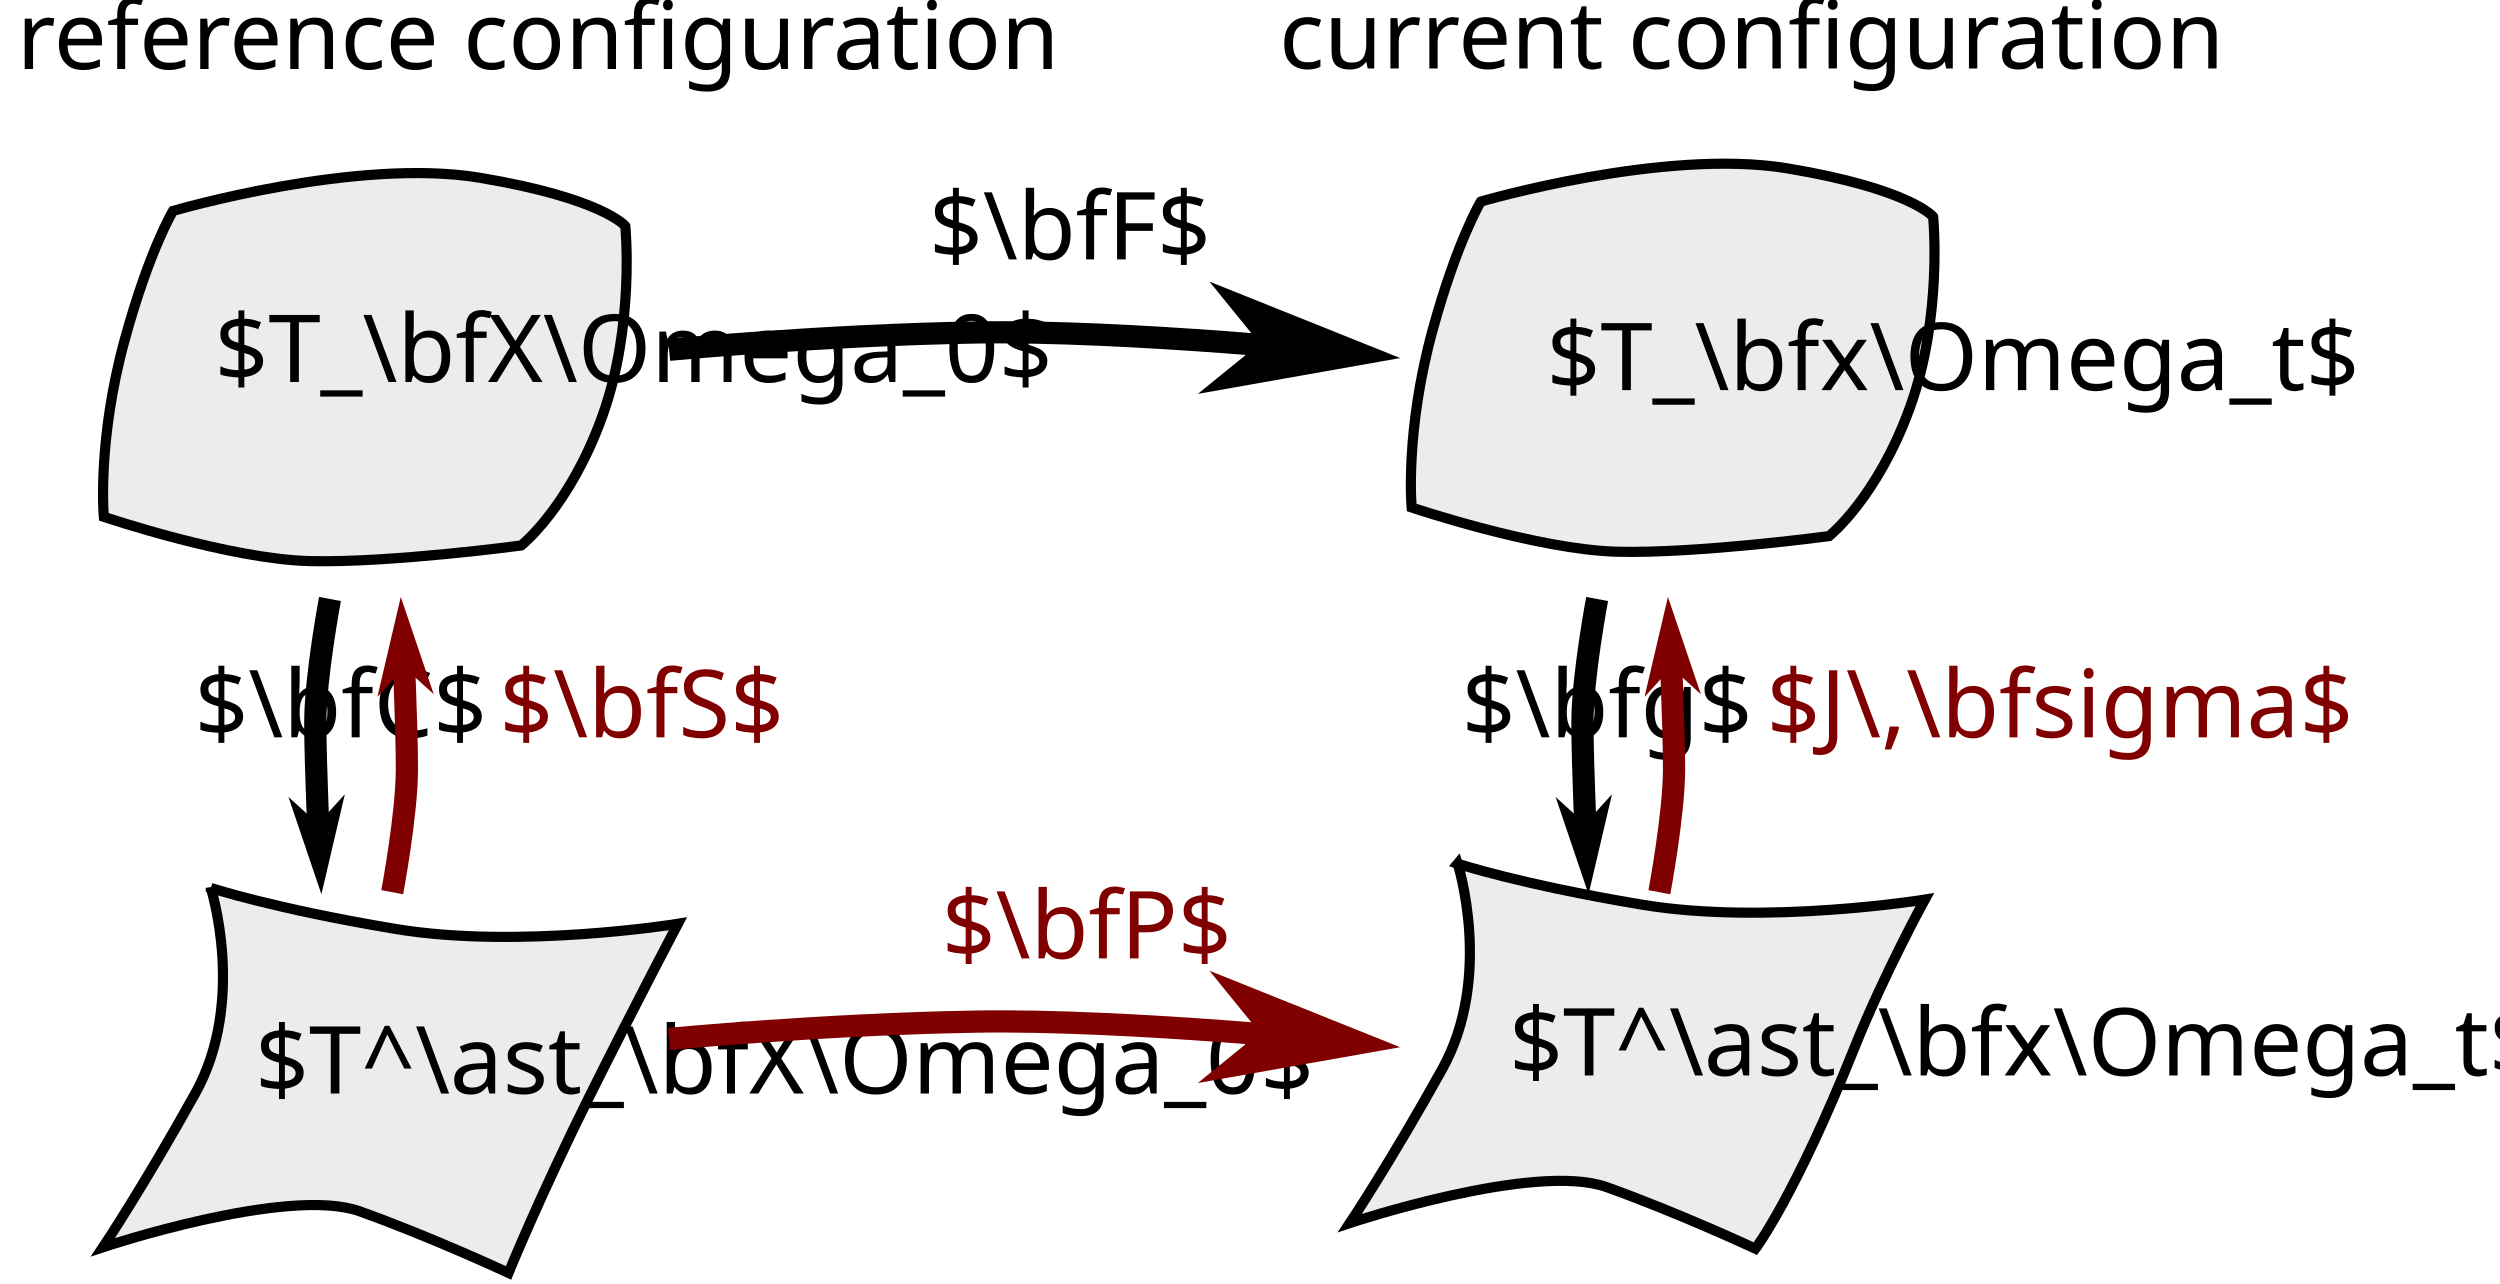
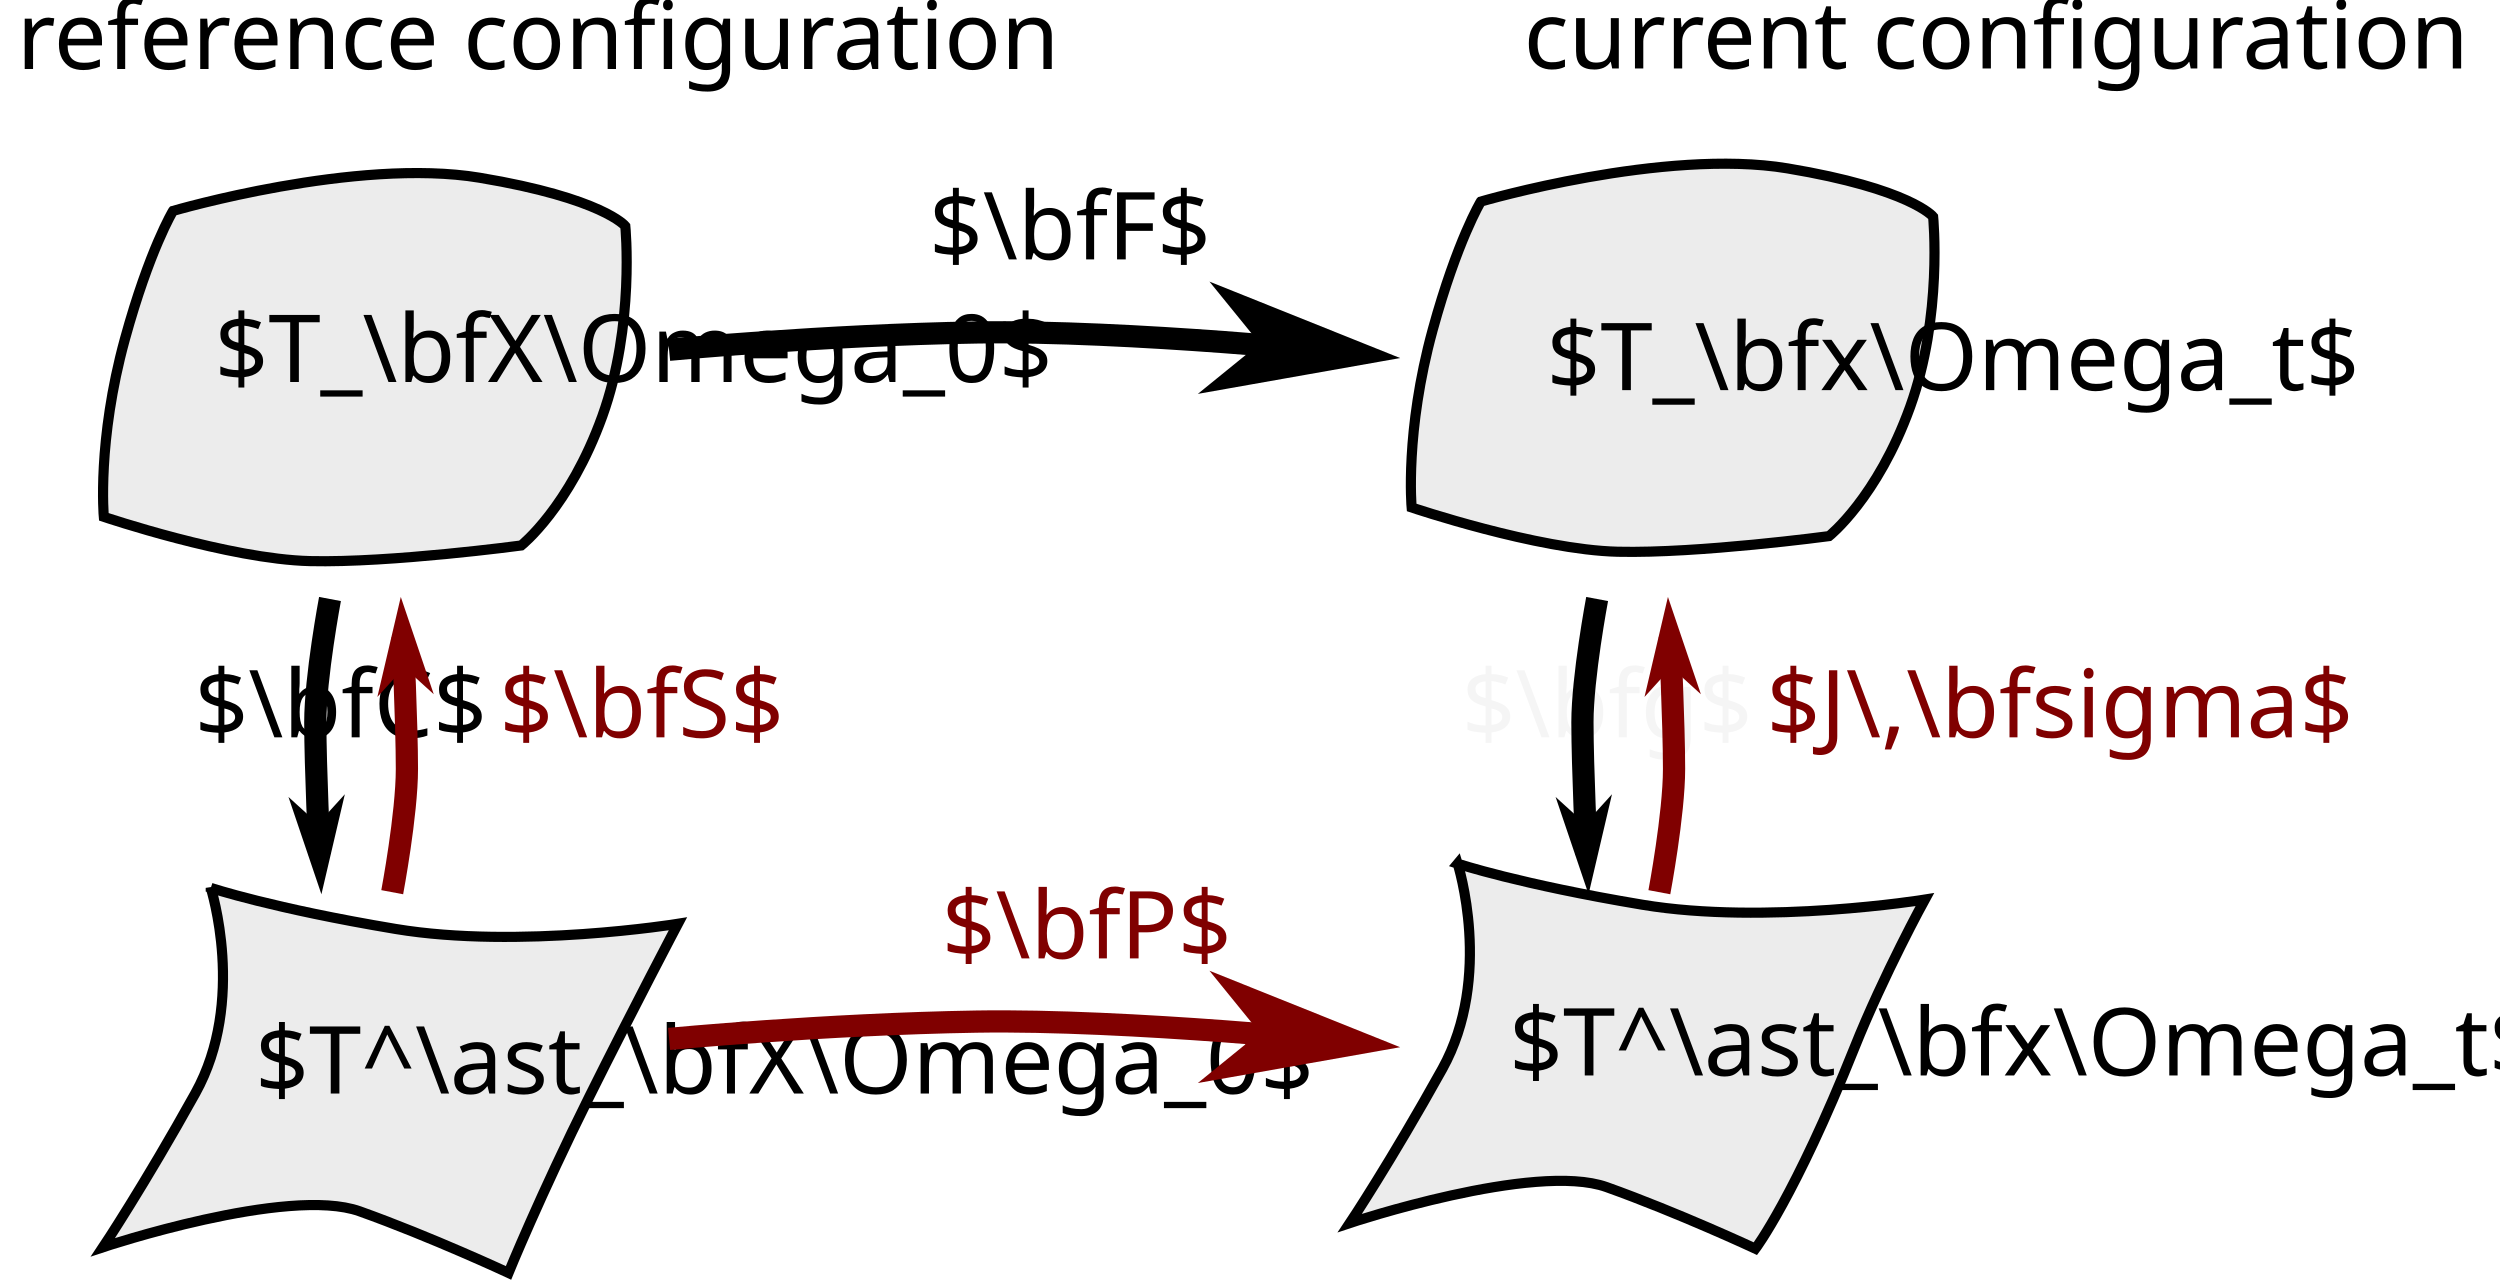
<svg xmlns="http://www.w3.org/2000/svg" width="112.458mm" height="57.742mm" viewBox="0 0 112.458 57.742" version="1.1" id="svg8">
  <defs id="defs2">
    <marker style="overflow:visible" id="marker22341" refX="0" refY="0" orient="auto">
      <path transform="matrix(-0.4,0,0,-0.4,-4,0)" style="fill:#800000;fill-opacity:1;fill-rule:evenodd;stroke:#800000;stroke-width:1pt;stroke-opacity:1" d="M 0,0 5,-5 -12.5,0 5,5 Z" id="path22339" />
    </marker>
    <marker style="overflow:visible" id="marker21663" refX="0" refY="0" orient="auto">
      <path transform="matrix(-0.2,0,0,-0.2,-1.2,0)" style="fill:#800000;fill-opacity:1;fill-rule:evenodd;stroke:#800000;stroke-width:1pt;stroke-opacity:1" d="M 0,0 5,-5 -12.5,0 5,5 Z" id="path21661" />
    </marker>
    <marker style="overflow:visible" id="marker18808" refX="0" refY="0" orient="auto">
      <path transform="matrix(-0.2,0,0,-0.2,-1.2,0)" style="fill:#000000;fill-opacity:1;fill-rule:evenodd;stroke:#000000;stroke-width:1pt;stroke-opacity:1" d="M 0,0 5,-5 -12.5,0 5,5 Z" id="path18806" />
    </marker>
    <marker orient="auto" refY="0" refX="0" id="marker17224" style="overflow:visible">
      <path id="path17222" d="M 0,0 5,-5 -12.5,0 5,5 Z" style="fill:#000000;fill-opacity:1;fill-rule:evenodd;stroke:#000000;stroke-width:1pt;stroke-opacity:1" transform="matrix(-0.4,0,0,-0.4,-4,0)" />
    </marker>
    <marker style="overflow:visible" id="marker14261" refX="0" refY="0" orient="auto">
      <path transform="matrix(-0.2,0,0,-0.2,-1.2,0)" style="fill:#000000;fill-opacity:1;fill-rule:evenodd;stroke:#000000;stroke-width:1pt;stroke-opacity:1" d="M 0,0 5,-5 -12.5,0 5,5 Z" id="path14259" />
    </marker>
    <marker orient="auto" refY="0" refX="0" id="marker10229" style="overflow:visible">
      <path id="path10227" d="M 0,0 5,-5 -12.5,0 5,5 Z" style="fill:#800000;fill-opacity:1;fill-rule:evenodd;stroke:#800000;stroke-width:1pt;stroke-opacity:1" transform="matrix(-0.4,0,0,-0.4,-4,0)" />
    </marker>
    <marker style="overflow:visible" id="marker10075" refX="0" refY="0" orient="auto">
      <path transform="matrix(-0.2,0,0,-0.2,-1.2,0)" style="fill:#000000;fill-opacity:1;fill-rule:evenodd;stroke:#000000;stroke-width:1pt;stroke-opacity:1" d="M 0,0 5,-5 -12.5,0 5,5 Z" id="path10073" />
    </marker>
    <marker orient="auto" refY="0" refX="0" id="marker9845" style="overflow:visible">
      <path id="path9843" d="M 0,0 5,-5 -12.5,0 5,5 Z" style="fill:#000000;fill-opacity:1;fill-rule:evenodd;stroke:#000000;stroke-width:1pt;stroke-opacity:1" transform="matrix(-0.4,0,0,-0.4,-4,0)" />
    </marker>
    <marker orient="auto" refY="0" refX="0" id="marker6489" style="overflow:visible">
      <path id="path6487" d="M 0,0 5,-5 -12.5,0 5,5 Z" style="fill:#ff7f0e;fill-opacity:1;fill-rule:evenodd;stroke:#ff7f0e;stroke-width:1pt;stroke-opacity:1" transform="matrix(-0.4,0,0,-0.4,-4,0)" />
    </marker>
    <marker style="overflow:visible" id="marker5600" refX="0" refY="0" orient="auto">
      <path transform="matrix(-0.4,0,0,-0.4,-4,0)" style="fill:#ff7f0e;fill-opacity:1;fill-rule:evenodd;stroke:#ff7f0e;stroke-width:1pt;stroke-opacity:1" d="M 0,0 5,-5 -12.5,0 5,5 Z" id="path5598" />
    </marker>
    <marker orient="auto" refY="0" refX="0" id="StopL" style="overflow:visible">
      <path id="path1140" d="M 0,5.65 V -5.65" style="fill:none;fill-opacity:0.75;fill-rule:evenodd;stroke:#ff7f0e;stroke-width:1pt;stroke-opacity:1" transform="scale(0.8)" />
    </marker>
    <marker orient="auto" refY="0" refX="0" id="StopS" style="overflow:visible">
      <path id="path1146" d="M 0,5.65 V -5.65" style="fill:none;fill-opacity:0.75;fill-rule:evenodd;stroke:#ff7f0e;stroke-width:1pt;stroke-opacity:1" transform="scale(0.2)" />
    </marker>
    <marker style="overflow:visible" id="marker1376" refX="0" refY="0" orient="auto">
      <path transform="matrix(-0.4,0,0,-0.4,-4,0)" style="fill:#ff7f0e;fill-opacity:1;fill-rule:evenodd;stroke:#ff7f0e;stroke-width:1pt;stroke-opacity:1" d="M 0,0 5,-5 -12.5,0 5,5 Z" id="path1374" />
    </marker>
    <marker style="overflow:visible" id="marker1318" refX="0" refY="0" orient="auto">
      <path transform="matrix(-0.2,0,0,-0.2,-1.2,0)" style="fill:#ff7f0e;fill-opacity:1;fill-rule:evenodd;stroke:#ff7f0e;stroke-width:1pt;stroke-opacity:1" d="M 0,0 5,-5 -12.5,0 5,5 Z" id="path1316" />
    </marker>
    <marker orient="auto" refY="0" refX="0" id="Arrow1Send" style="overflow:visible">
      <path id="path986" d="M 0,0 5,-5 -12.5,0 5,5 Z" style="fill:#000000;fill-opacity:1;fill-rule:evenodd;stroke:#000000;stroke-width:1pt;stroke-opacity:1" transform="matrix(-0.2,0,0,-0.2,-1.2,0)" />
    </marker>
    <marker orient="auto" refY="0" refX="0" id="StopL-5" style="overflow:visible">
      <path id="path1140-5" d="M 0,5.65 V -5.65" style="fill:none;fill-opacity:0.75;fill-rule:evenodd;stroke:#ff7f0e;stroke-width:1pt;stroke-opacity:1" transform="scale(0.8)" />
    </marker>
    <marker orient="auto" refY="0" refX="0" id="marker2557" style="overflow:visible">
      <path id="path2555" d="M 0,5.65 V -5.65" style="fill:none;fill-opacity:0.75;fill-rule:evenodd;stroke:#ff7f0e;stroke-width:1pt;stroke-opacity:1" transform="scale(0.8)" />
    </marker>
  </defs>
  <g id="layer1" transform="translate(-47.89982,-71.45792)">
    <path style="fill:#ececec;fill-rule:evenodd;stroke:#000000;stroke-width:0.457px;stroke-linecap:butt;stroke-linejoin:miter;stroke-opacity:1" d="m 57.381,111.397 c 0,0 1.616,5.08 -0.693,9.237 -2.309,4.157 -4.157,6.928 -4.157,6.928 0,0 8.313,-2.771 11.546,-1.616 3.233,1.155 6.697,2.771 6.697,2.771 0,0 1.422,-3.486 3.646,-7.95 1.965,-3.945 3.975,-7.753 3.975,-7.753 0,0 -7.159,1.155 -12.701,0.231 -5.542,-0.924 -8.313,-1.847 -8.313,-1.847 z" id="path868" />
    <path id="path870" d="m 55.682,80.947 c 0,0 -1.056,1.739 -2.163,5.762 -1.261,4.585 -0.949,7.997 -0.949,7.997 0,0 5.64,1.906 9.274,1.992 3.634,0.086 9.503,-0.703 9.503,-0.703 0,0 2.169,-1.717 3.646,-5.812 1.477,-4.094 1.035,-8.555 1.035,-8.555 0,0 -1.011,-1.251 -6.553,-2.175 -5.542,-0.924 -13.792,1.493 -13.792,1.493 z" style="fill:#ececec;fill-rule:evenodd;stroke:#000000;stroke-width:0.457px;stroke-linecap:butt;stroke-linejoin:miter;stroke-opacity:1" />
    <text xml:space="preserve" style="font-style:normal;font-variant:normal;font-weight:normal;font-stretch:normal;font-size:4.233px;line-height:125%;font-family:'Univers for UniS 55 Roman';-inkscape-font-specification:'Univers for UniS 55 Roman, ';text-align:start;letter-spacing:0px;word-spacing:0px;writing-mode:lr-tb;text-anchor:start;fill:#000000;fill-opacity:1;stroke:none;stroke-width:0.265px;stroke-linecap:butt;stroke-linejoin:miter;stroke-opacity:1" x="57.548" y="88.642" id="text888">
      <tspan id="tspan886" x="57.548" y="88.642" style="stroke-width:0.265px">$T_\bfX\Omega_0$</tspan>
    </text>
    <text id="text892" y="120.65" x="59.373" style="font-style:normal;font-variant:normal;font-weight:normal;font-stretch:normal;font-size:4.233px;line-height:125%;font-family:'Univers for UniS 55 Roman';-inkscape-font-specification:'Univers for UniS 55 Roman, ';text-align:start;letter-spacing:0px;word-spacing:0px;writing-mode:lr-tb;text-anchor:start;fill:#000000;fill-opacity:1;stroke:none;stroke-width:0.265px;stroke-linecap:butt;stroke-linejoin:miter;stroke-opacity:1" xml:space="preserve">
      <tspan style="stroke-width:0.265px" y="120.65" x="59.373" id="tspan890">$T^\ast_\bfX\Omega_0$</tspan>
    </text>
    <text xml:space="preserve" style="font-style:normal;font-variant:normal;font-weight:normal;font-stretch:normal;font-size:4.233px;line-height:125%;font-family:'Univers for UniS 55 Roman';-inkscape-font-specification:'Univers for UniS 55 Roman, ';text-align:start;letter-spacing:0px;word-spacing:0px;writing-mode:lr-tb;text-anchor:start;fill:#000000;fill-opacity:1;stroke:none;stroke-width:0.265px;stroke-linecap:butt;stroke-linejoin:miter;stroke-opacity:1" x="48.652" y="74.565" id="text896">
      <tspan id="tspan894" x="48.652" y="74.565" style="stroke-width:0.265px">reference configuration</tspan>
    </text>
-     <text xml:space="preserve" style="font-style:normal;font-variant:normal;font-weight:normal;font-stretch:normal;font-size:4.233px;line-height:125%;font-family:'Univers for UniS 55 Roman';-inkscape-font-specification:'Univers for UniS 55 Roman, ';text-align:start;letter-spacing:0px;word-spacing:0px;writing-mode:lr-tb;text-anchor:start;fill:#000000;fill-opacity:1;stroke:none;stroke-width:0.265px;stroke-linecap:butt;stroke-linejoin:miter;stroke-opacity:1" x="105.437" y="74.538" id="text900">
-       <tspan id="tspan898" x="105.437" y="74.538" style="stroke-width:0.265px">current configuration</tspan>
+     <text xml:space="preserve" style="font-style:normal;font-variant:normal;font-weight:normal;font-stretch:normal;font-size:4.233px;line-height:125%;font-family:'Univers for UniS 55 Roman';-inkscape-font-specification:'Univers for UniS 55 Roman, ';text-align:start;letter-spacing:0px;word-spacing:0px;writing-mode:lr-tb;text-anchor:start;fill:#000000;fill-opacity:1;stroke:none;stroke-width:0.265px;stroke-linecap:butt;stroke-linejoin:miter;stroke-opacity:1" x="116.437" y="74.538" id="text900">
+       <tspan id="tspan898" x="116.437" y="74.538" style="stroke-width:0.265px">current configuration</tspan>
    </text>
    <path style="fill:#ececec;fill-rule:evenodd;stroke:#000000;stroke-width:0.457px;stroke-linecap:butt;stroke-linejoin:miter;stroke-opacity:1" d="m 114.512,80.526 c 0,0 -1.056,1.739 -2.163,5.762 -1.261,4.585 -0.949,7.997 -0.949,7.997 0,0 5.64,1.906 9.274,1.992 3.634,0.086 9.503,-0.703 9.503,-0.703 0,0 2.169,-1.717 3.646,-5.812 1.477,-4.094 1.035,-8.555 1.035,-8.555 0,0 -1.011,-1.251 -6.553,-2.175 -5.542,-0.924 -13.792,1.493 -13.792,1.493 z" id="path949" />
    <path id="path955" d="m 113.471,110.308 c 0,0 1.616,5.08 -0.693,9.237 -2.309,4.157 -4.157,6.928 -4.157,6.928 0,0 8.313,-2.771 11.546,-1.616 3.233,1.155 6.697,2.771 6.697,2.771 0,0 1.777,-2.349 4.447,-9.019 1.338,-3.343 3.173,-6.684 3.173,-6.684 0,0 -7.159,1.155 -12.701,0.231 -5.542,-0.924 -8.313,-1.847 -8.313,-1.847 z" style="fill:#ececec;fill-rule:evenodd;stroke:#000000;stroke-width:0.457px;stroke-linecap:butt;stroke-linejoin:miter;stroke-opacity:1" />
    <text id="text963" y="89.011" x="117.465" style="font-style:normal;font-variant:normal;font-weight:normal;font-stretch:normal;font-size:4.233px;line-height:125%;font-family:'Univers for UniS 55 Roman';-inkscape-font-specification:'Univers for UniS 55 Roman, ';text-align:start;letter-spacing:0px;word-spacing:0px;writing-mode:lr-tb;text-anchor:start;fill:#000000;fill-opacity:1;stroke:none;stroke-width:0.265px;stroke-linecap:butt;stroke-linejoin:miter;stroke-opacity:1" xml:space="preserve">
      <tspan style="stroke-width:0.265px" y="89.011" x="117.465" id="tspan961">$T_\bfx\Omega_t$</tspan>
    </text>
    <text xml:space="preserve" style="font-style:normal;font-variant:normal;font-weight:normal;font-stretch:normal;font-size:4.233px;line-height:125%;font-family:'Univers for UniS 55 Roman';-inkscape-font-specification:'Univers for UniS 55 Roman, ';text-align:start;letter-spacing:0px;word-spacing:0px;writing-mode:lr-tb;text-anchor:start;fill:#000000;fill-opacity:1;stroke:none;stroke-width:0.265px;stroke-linecap:butt;stroke-linejoin:miter;stroke-opacity:1" x="115.78" y="119.838" id="text967">
      <tspan id="tspan965" x="115.78" y="119.838" style="stroke-width:0.265px">$T^\ast_\bfx\Omega_t$</tspan>
    </text>
    <text id="text1281" y="104.622" x="56.648" style="font-style:normal;font-variant:normal;font-weight:normal;font-stretch:normal;font-size:4.233px;line-height:125%;font-family:'Univers for UniS 55 Roman';-inkscape-font-specification:'Univers for UniS 55 Roman, ';text-align:start;letter-spacing:0px;word-spacing:0px;writing-mode:lr-tb;text-anchor:start;fill:#000000;fill-opacity:1;stroke:none;stroke-width:0.265px;stroke-linecap:butt;stroke-linejoin:miter;stroke-opacity:1" xml:space="preserve">
      <tspan style="stroke-width:0.265px" y="104.622" x="56.648" id="tspan1279">$\bfC$</tspan>
    </text>
    <path style="fill:none;fill-rule:evenodd;stroke:#000000;stroke-width:1;stroke-linecap:butt;stroke-linejoin:miter;stroke-miterlimit:4;stroke-dasharray:none;stroke-opacity:1;marker-end:url(#Arrow1Send)" d="m 62.744,98.403 c 0,0 -0.661,3.506 -0.661,5.546 0,2.039 0.189,5.953 0.189,5.953" id="path969" />
    <text xml:space="preserve" style="font-style:normal;font-variant:normal;font-weight:normal;font-stretch:normal;font-size:4.233px;line-height:125%;font-family:'Univers for UniS 55 Roman';-inkscape-font-specification:'Univers for UniS 55 Roman, ';text-align:start;letter-spacing:0px;word-spacing:0px;writing-mode:lr-tb;text-anchor:start;fill:#000000;fill-opacity:1;stroke:none;stroke-width:0.265px;stroke-linecap:butt;stroke-linejoin:miter;stroke-opacity:1" x="89.687" y="83.123" id="text13659">
      <tspan id="tspan13657" x="89.687" y="83.123" style="fill:#000000;stroke-width:0.265px">$\bfF$</tspan>
    </text>
    <text id="text13845" y="114.57" x="90.26" style="font-style:normal;font-variant:normal;font-weight:normal;font-stretch:normal;font-size:4.233px;line-height:125%;font-family:'Univers for UniS 55 Roman';-inkscape-font-specification:'Univers for UniS 55 Roman, ';text-align:start;letter-spacing:0px;word-spacing:0px;writing-mode:lr-tb;text-anchor:start;fill:#800000;fill-opacity:1;stroke:none;stroke-width:0.265px;stroke-linecap:butt;stroke-linejoin:miter;stroke-opacity:1" xml:space="preserve">
      <tspan style="fill:#800000;fill-opacity:1;stroke-width:0.265px" y="114.57" x="90.26" id="tspan13843">$\bfP$</tspan>
    </text>
    <path id="path17220" d="m 77.997,87.192 c 0,0 6.994,-0.666 13.825,-0.779 6.831,-0.113 17.101,0.949 17.101,0.949" style="fill:none;fill-rule:evenodd;stroke:#000000;stroke-width:1;stroke-linecap:butt;stroke-linejoin:miter;stroke-miterlimit:4;stroke-dasharray:none;stroke-opacity:1;marker-end:url(#marker17224)" />
    <path id="path21659" d="m 65.543,111.592 c 0,0 0.661,-3.506 0.661,-5.546 0,-2.039 -0.189,-5.953 -0.189,-5.953" style="fill:none;fill-rule:evenodd;stroke:#800000;stroke-width:1;stroke-linecap:butt;stroke-linejoin:miter;stroke-miterlimit:4;stroke-dasharray:none;stroke-opacity:1;marker-end:url(#marker21663)" />
    <text xml:space="preserve" style="font-style:normal;font-variant:normal;font-weight:normal;font-stretch:normal;font-size:4.233px;line-height:125%;font-family:'Univers for UniS 55 Roman';-inkscape-font-specification:'Univers for UniS 55 Roman, ';text-align:start;letter-spacing:0px;word-spacing:0px;writing-mode:lr-tb;text-anchor:start;fill:#800000;fill-opacity:1;stroke:none;stroke-width:1;stroke-linecap:butt;stroke-linejoin:miter;stroke-miterlimit:4;stroke-dasharray:none;stroke-opacity:1" x="70.361" y="104.622" id="text21817">
      <tspan id="tspan21815" x="70.361" y="104.622" style="fill:#800000;fill-opacity:1;stroke-width:1;stroke-miterlimit:4;stroke-dasharray:none">$\bfS$</tspan>
    </text>
-     <text xml:space="preserve" style="font-style:normal;font-variant:normal;font-weight:normal;font-stretch:normal;font-size:4.233px;line-height:125%;font-family:'Univers for UniS 55 Roman';-inkscape-font-specification:'Univers for UniS 55 Roman, ';text-align:start;letter-spacing:0px;word-spacing:0px;writing-mode:lr-tb;text-anchor:start;fill:#000000;fill-opacity:1;stroke:none;stroke-width:0.265px;stroke-linecap:butt;stroke-linejoin:miter;stroke-opacity:1" x="113.648" y="104.622" id="text21851">
-       <tspan id="tspan21849" x="113.648" y="104.622" style="stroke-width:0.265px">$\bfg$</tspan>
+     <text xml:space="preserve" style="font-style:normal;font-variant:normal;font-weight:normal;font-stretch:normal;font-size:4.233px;line-height:125%;font-family:'Univers for UniS 55 Roman';-inkscape-font-specification:'Univers for UniS 55 Roman, ';text-align:start;letter-spacing:0px;word-spacing:0px;writing-mode:lr-tb;text-anchor:start;fill:#f5f5f5;fill-opacity:1;stroke:none;stroke-width:0.265px;stroke-linecap:butt;stroke-linejoin:miter;stroke-opacity:1;" x="113.648" y="104.622" id="text21851">
+       <tspan id="tspan21849" x="113.648" y="104.622" style="stroke-width:0.265px;fill:#f5f5f5;fill-opacity:1;">$\bfg$</tspan>
    </text>
    <path id="path21853" d="m 119.744,98.403 c 0,0 -0.661,3.506 -0.661,5.546 0,2.039 0.189,5.953 0.189,5.953" style="fill:none;fill-rule:evenodd;stroke:#000000;stroke-width:1;stroke-linecap:butt;stroke-linejoin:miter;stroke-miterlimit:4;stroke-dasharray:none;stroke-opacity:1;marker-end:url(#Arrow1Send)" />
    <path style="fill:none;fill-rule:evenodd;stroke:#800000;stroke-width:1;stroke-linecap:butt;stroke-linejoin:miter;stroke-miterlimit:4;stroke-dasharray:none;stroke-opacity:1;marker-end:url(#marker21663)" d="m 122.543,111.592 c 0,0 0.661,-3.506 0.661,-5.546 0,-2.039 -0.189,-5.953 -0.189,-5.953" id="path21855" />
    <text id="text21859" y="104.622" x="127.361" style="font-style:normal;font-variant:normal;font-weight:normal;font-stretch:normal;font-size:4.233px;line-height:125%;font-family:'Univers for UniS 55 Roman';-inkscape-font-specification:'Univers for UniS 55 Roman, ';text-align:start;letter-spacing:0px;word-spacing:0px;writing-mode:lr-tb;text-anchor:start;fill:#800000;fill-opacity:1;stroke:none;stroke-width:1;stroke-linecap:butt;stroke-linejoin:miter;stroke-miterlimit:4;stroke-dasharray:none;stroke-opacity:1" xml:space="preserve">
      <tspan style="fill:#800000;fill-opacity:1;stroke-width:1;stroke-miterlimit:4;stroke-dasharray:none" y="104.622" x="127.361" id="tspan21857">$J\,\bfsigma$</tspan>
    </text>
    <path style="fill:none;fill-rule:evenodd;stroke:#800000;stroke-width:1;stroke-linecap:butt;stroke-linejoin:miter;stroke-miterlimit:4;stroke-dasharray:none;stroke-opacity:1;marker-end:url(#marker22341)" d="m 77.997,118.192 c 0,0 6.994,-0.666 13.825,-0.779 6.831,-0.113 17.101,0.949 17.101,0.949" id="path22337" />
  </g>
</svg>
